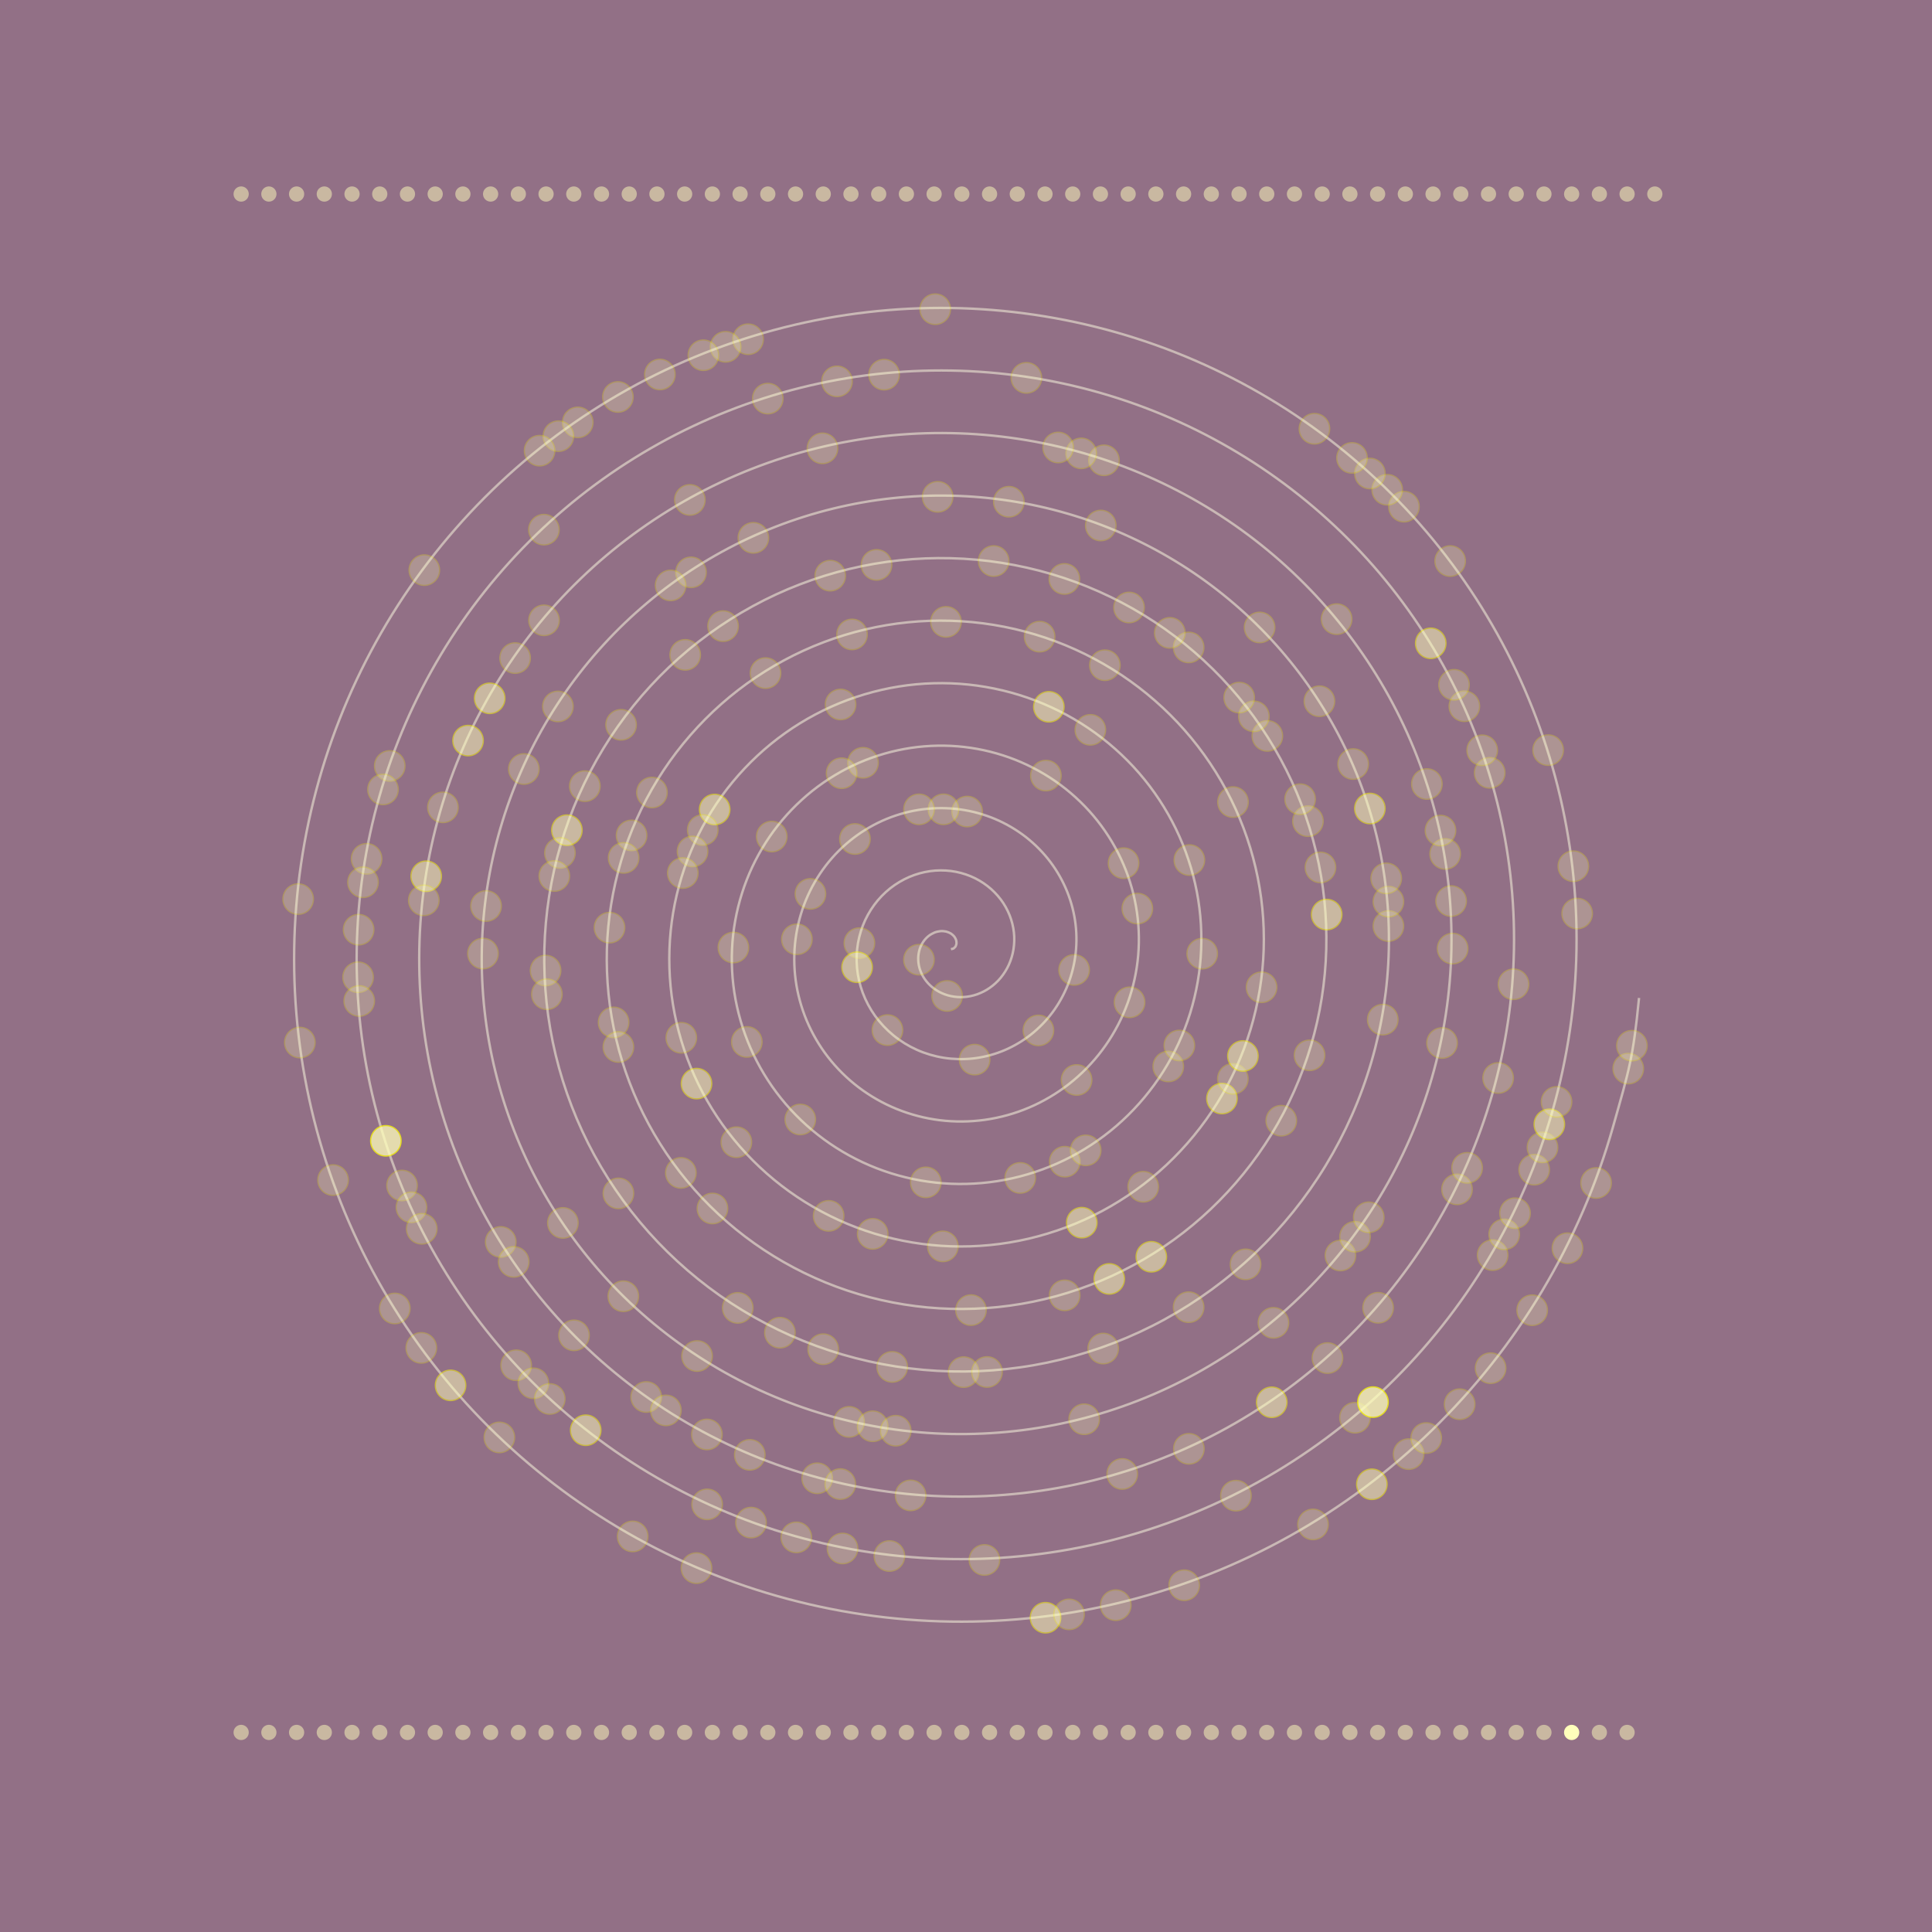
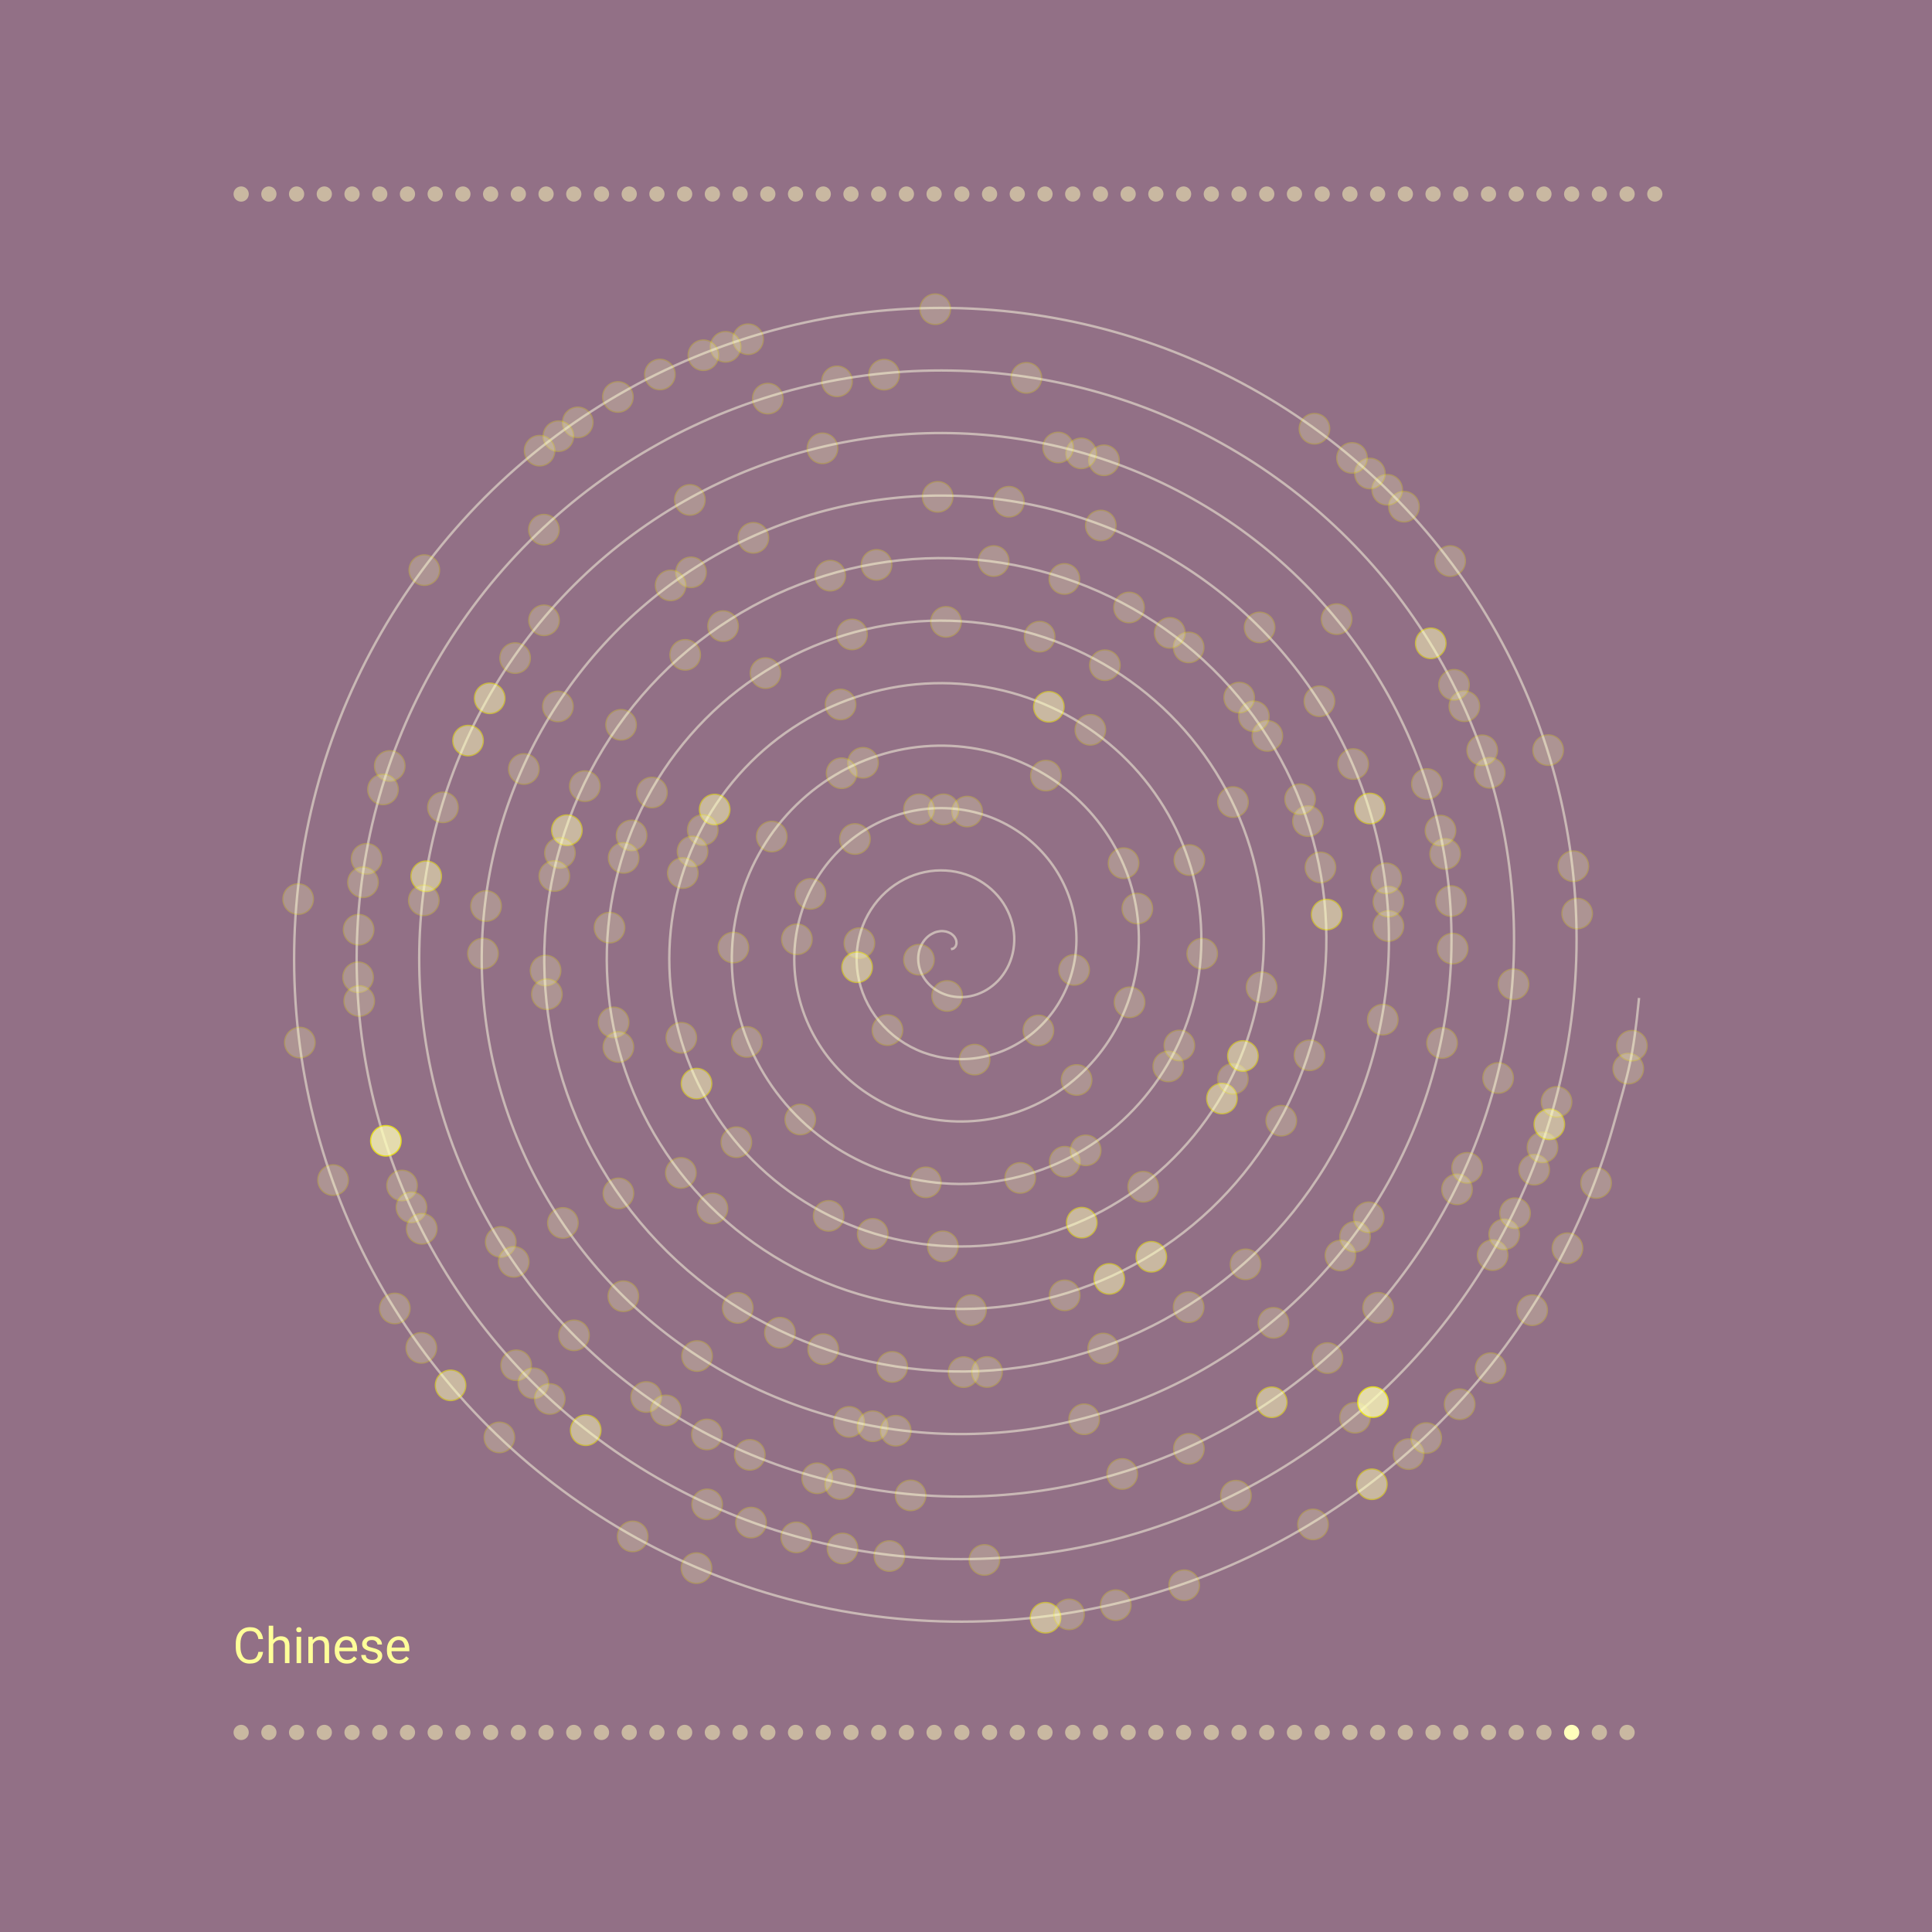
<svg xmlns="http://www.w3.org/2000/svg" version="1.1" id="Layer_1" x="0px" y="0px" width="697px" height="697px" viewBox="0 0 697 697" enable-background="new 0 0 697 697" xml:space="preserve">
  <g id="bg">
    <rect fill="#927086" width="697" height="697" />
  </g>
  <g id="spiral">
    <path d="m343.07 342.44s0.837-0.203 0.908-0.238c0.066-0.044 0.633-0.564 0.722-0.696 0.088-0.141 0.339-0.812 0.365-1.058s-0.02-0.952-0.115-1.261c-0.092-0.317-0.41-0.961-0.666-1.287-0.25-0.326-0.794-0.837-1.216-1.104-0.414-0.256-1.143-0.582-1.701-0.715-0.562-0.132-1.4-0.211-2.06-0.158-0.655 0.063-1.538 0.246-2.223 0.529-0.684 0.291-1.521 0.766-2.158 1.287-0.637 0.52-1.347 1.269-1.849 2.027-0.502 0.748-1.001 1.727-1.295 2.672-0.292 0.941-0.503 2.097-0.521 3.164-0.019 1.066 0.104 2.311 0.403 3.422 0.303 1.106 0.795 2.334 1.431 3.393 0.635 1.049 1.487 2.15 2.45 3.051 0.962 0.898 2.145 1.771 3.386 2.415 1.244 0.646 2.688 1.183 4.137 1.479 1.448 0.303 3.066 0.439 4.628 0.338 1.556-0.105 3.227-0.424 4.777-0.971 1.553-0.549 3.147-1.343 4.559-2.328 1.418-0.986 2.801-2.224 3.953-3.613 1.146-1.395 2.197-3.023 2.975-4.752 0.775-1.719 1.375-3.649 1.675-5.598 0.311-1.948 0.375-4.037 0.143-6.082-0.229-2.037-0.74-4.152-1.533-6.136-0.795-1.982-1.877-3.967-3.217-5.729-1.344-1.771-2.969-3.446-4.793-4.85-1.82-1.408-3.9-2.635-6.105-3.543-2.202-0.898-4.607-1.561-7.06-1.867-2.441-0.303-5.021-0.31-7.541 0.052-2.526 0.36-5.085 1.058-7.501 2.099-2.411 1.04-4.773 2.435-6.898 4.116-2.114 1.692-4.09 3.702-5.741 5.96-1.65 2.248-3.066 4.787-4.104 7.467-1.03 2.678-1.755 5.57-2.063 8.517-0.302 2.943-0.236 6.003 0.247 9.008 0.488 2.998 1.375 6.013 2.661 8.859 1.286 2.848 2.971 5.59 5.018 8.064 2.034 2.469 4.441 4.74 7.123 6.636 2.68 1.905 5.668 3.511 8.821 4.675 3.165 1.161 6.541 1.945 9.979 2.245 3.438 0.312 6.99 0.188 10.463-0.431 3.48-0.616 6.955-1.692 10.228-3.229 3.271-1.541 6.407-3.524 9.229-5.914 2.824-2.391 5.396-5.186 7.541-8.285 2.146-3.112 3.936-6.551 5.229-10.189 1.286-3.643 2.141-7.513 2.44-11.441 0.31-3.933 0.115-7.968-0.625-11.928-0.744-3.95-2.006-7.881-3.791-11.572-1.779-3.703-4.063-7.238-6.805-10.402-2.742-3.174-5.926-6.047-9.465-8.438-3.538-2.398-7.433-4.372-11.547-5.791-4.116-1.43-8.472-2.337-12.899-2.644-4.428-0.303-8.947-0.046-13.381 0.818-4.437 0.872-8.814 2.328-12.945 4.354-4.13 2.037-8.047 4.619-11.568 7.705s-6.69 6.664-9.331 10.632c-2.646 3.967-4.81 8.313-6.361 12.905-1.542 4.602-2.521 9.44-2.829 14.359-0.304 4.92 0.018 9.934 1.014 14.843 1.005 4.92 2.641 9.748 4.919 14.308 2.274 4.56 5.161 8.868 8.601 12.737 3.438 3.869 7.403 7.335 11.8 10.226 4.39 2.895 9.198 5.246 14.271 6.92 5.068 1.676 10.401 2.727 15.815 3.023 5.416 0.309 10.917-0.08 16.308-1.207 5.39-1.121 10.683-2.953 15.664-5.477 4.984-2.53 9.688-5.712 13.906-9.495 4.219-3.787 7.99-8.146 11.125-12.967 3.137-4.82 5.682-10.084 7.484-15.639 1.801-5.543 2.906-11.362 3.213-17.276 0.307-5.906-0.144-11.9-1.396-17.764-1.258-5.87-3.271-11.607-6.043-17.021-2.768-5.412-6.258-10.506-10.395-15.083-4.135-4.565-8.887-8.63-14.137-12.016-5.247-3.387-10.966-6.116-16.988-8.049-6.025-1.93-12.336-3.103-18.741-3.41-6.399-0.301-12.879 0.212-19.226 1.597-6.342 1.385-12.547 3.587-18.387 6.602-5.84 3.023-11.323 6.805-16.24 11.293-4.921 4.485-9.291 9.625-12.92 15.303-3.631 5.677-6.554 11.848-8.611 18.354-2.059 6.497-3.292 13.301-3.602 20.195-0.304 6.901 0.273 13.864 1.785 20.688 1.512 6.815 3.904 13.479 7.171 19.745 3.261 6.269 7.352 12.147 12.184 17.41 4.84 5.271 10.37 9.935 16.475 13.813 6.102 3.88 12.732 6.989 19.71 9.178 6.982 2.188 14.271 3.48 21.659 3.79 7.391 0.311 14.852-0.338 22.146-1.976 7.3-1.641 14.412-4.225 21.109-7.73 6.693-3.51 12.967-7.896 18.582-13.08 5.615-5.185 10.586-11.115 14.707-17.642 4.125-6.53 7.426-13.619 9.736-21.073 2.315-7.457 3.682-15.242 3.983-23.122 0.31-7.883-0.396-15.832-2.168-23.607-1.764-7.768-4.537-15.338-8.297-22.462-3.754-7.122-8.443-13.786-13.979-19.755-5.527-5.959-11.851-11.23-18.812-15.604-6.959-4.372-14.5-7.86-22.434-10.305-7.933-2.441-16.201-3.87-24.58-4.179-8.374-0.31-16.814 0.468-25.063 2.362-8.251 1.896-16.28 4.857-23.831 8.859-7.55 4.002-14.604 9.001-20.911 14.88-6.316 5.88-11.895 12.587-16.509 19.977-4.619 7.387-8.295 15.382-10.864 23.792-2.574 8.408-4.063 17.171-4.371 26.04-0.305 8.866 0.533 17.808 2.557 26.523 2.019 8.728 5.17 17.216 9.422 25.192 4.25 7.978 9.543 15.427 15.771 22.081 6.232 6.663 13.338 12.545 21.146 17.399 7.812 4.866 16.273 8.736 25.154 11.434 8.885 2.697 18.136 4.249 27.499 4.56 9.359 0.311 18.785-0.591 27.988-2.741 9.201-2.15 18.146-5.49 26.551-9.986 8.4-4.497 16.242-10.094 23.254-16.67 7.008-6.576 13.188-14.078 18.297-22.313 5.113-8.241 9.168-17.162 11.992-26.516 2.824-9.361 4.446-19.109 4.752-28.967 0.309-9.855-0.662-19.765-2.938-29.442-2.272-9.678-5.81-19.085-10.552-27.909-4.744-8.832-10.641-17.064-17.563-24.426-6.926-7.359-14.814-13.839-23.484-19.19-8.664-5.357-18.041-9.607-27.879-12.562-9.836-2.953-20.07-4.638-30.42-4.945-10.351-0.309-20.75 0.723-30.904 3.13-10.156 2.406-20.01 6.126-29.271 11.115-9.263 4.99-17.881 11.187-25.591 18.459-7.708 7.282-14.485 15.56-20.094 24.655-5.602 9.098-10.036 18.927-13.117 29.239-3.079 10.313-4.829 21.033-5.139 31.875-0.303 10.843 0.794 21.738 3.324 32.369 2.529 10.633 6.443 20.944 11.679 30.632s11.732 18.698 19.358 26.766c7.625 8.058 16.299 15.137 25.82 20.979 9.52 5.854 19.807 10.481 30.598 13.689 10.789 3.209 22.003 5.016 33.338 5.321 11.336 0.311 22.721-0.854 33.834-3.509 11.104-2.661 21.877-6.762 31.988-12.242 10.108-5.482 19.521-12.276 27.926-20.258 8.41-7.969 15.789-17.041 21.889-26.98 6.098-9.953 10.904-20.696 14.246-31.963 3.33-11.27 5.213-22.976 5.521-34.806 0.309-11.829-0.916-23.702-3.703-35.286-2.783-11.582-7.076-22.813-12.81-33.347-5.729-10.543-12.821-20.346-21.146-29.1-8.32-8.753-17.783-16.439-28.158-22.777-10.377-6.346-21.574-11.354-33.316-14.817-11.745-3.456-23.938-5.402-36.265-5.711-12.319-0.31-24.682 0.985-36.745 3.896-12.063 2.917-23.742 7.396-34.713 13.373-10.965 5.977-21.161 13.381-30.268 22.046-9.101 8.674-17.083 18.521-23.677 29.327-6.585 10.797-11.776 22.461-15.374 34.678-3.588 12.219-5.598 24.902-5.905 37.721-0.304 12.816 1.05 25.67 4.092 38.213 3.039 12.535 7.712 24.674 13.937 36.069 6.224 11.392 13.922 21.979 22.945 31.437 9.018 9.448 19.261 17.735 30.49 24.565 11.23 6.841 23.344 12.22 36.043 15.938 12.694 3.721 25.872 5.791 39.178 6.101 13.313 0.312 26.657-1.107 39.668-4.283 13.016-3.164 25.615-8.021 37.438-14.49 11.82-6.473 22.802-14.477 32.601-23.846 9.801-9.36 18.389-20.001 25.475-31.654 7.078-11.661 12.648-24.232 16.496-37.4 3.85-13.181 5.986-26.845 6.289-40.646 0.311-13.796-1.172-27.638-4.469-41.123-3.297-13.496-8.349-26.552-15.066-38.795-6.717-12.252-15.02-23.624-24.731-33.771-9.721-10.155-20.746-19.041-32.83-26.367-12.082-7.334-25.109-13.09-38.766-17.065-13.646-3.977-27.804-6.179-42.103-6.487-14.288-0.31-28.621 1.242-42.584 4.672-13.969 3.421-27.482 8.656-40.157 15.62-12.671 6.965-24.439 15.566-34.938 25.634-10.499 10.067-19.685 21.493-27.265 33.999-7.571 12.511-13.521 25.996-17.625 40.127-4.104 14.121-6.369 28.772-6.678 43.556-0.304 14.791 1.309 29.609 4.861 44.049 3.553 14.446 8.979 28.42 16.188 41.521 7.212 13.1 16.114 25.255 26.53 36.104 10.414 10.853 22.226 20.337 35.166 28.155 12.941 7.827 26.881 13.964 41.484 18.192 14.597 4.23 29.741 6.56 45.018 6.867 15.286 0.309 30.592-1.365 45.512-5.052 14.916-3.678 29.349-9.29 42.877-16.748 13.531-7.457 26.078-16.67 37.273-27.425 11.201-10.764 20.984-22.973 29.06-36.336 8.065-13.372 14.396-27.769 18.756-42.852 4.356-15.072 6.754-30.702 7.059-46.48 0.307-15.771-1.434-31.576-5.242-46.967-3.807-15.392-9.611-30.279-17.313-44.234-7.705-13.962-17.214-26.903-28.322-38.451-11.111-11.54-23.713-21.632-37.504-29.945-13.791-8.321-28.65-14.836-44.203-19.322-15.555-4.486-31.674-6.945-47.946-7.255-16.264-0.309-32.554 1.498-48.425 5.438-15.872 3.932-31.218 9.927-45.601 17.877-14.382 7.951-27.72 17.763-39.609 29.222-11.893 11.46-22.285 24.453-30.854 38.673-8.56 14.22-15.269 29.529-19.879 45.565-4.613 16.025-7.14 32.642-7.447 49.399-0.306 16.768 1.568 33.542 5.633 49.895 4.059 16.343 10.242 32.146 18.44 46.957 8.197 14.811 18.309 28.534 30.11 40.777 11.813 12.244 25.198 22.938 39.845 31.743 14.646 8.813 30.421 15.707 46.923 20.45 16.512 4.742 33.612 7.326 50.862 7.634 17.256 0.312 34.53-1.632 51.354-5.815 16.821-4.188 33.077-10.562 48.317-19.006 15.236-8.442 29.354-18.854 41.951-31.013 12.588-12.153 23.58-25.933 32.646-41.009 9.053-15.072 16.141-31.312 21.006-48.288 4.869-16.985 7.521-34.582 7.828-52.326 0.307-17.745-1.693-35.508-6.017-52.813-4.315-17.295-10.877-34.008-19.565-49.672-8.688-15.665-19.402-30.185-31.91-43.124-12.506-12.94-26.677-24.233-42.179-33.532-15.5-9.31-32.188-16.582-49.646-21.58-17.459-4.998-35.543-7.713-53.787-8.021-18.236-0.31-36.489 1.763-54.265 6.206-17.779 4.441-34.951 11.194-51.045 20.134-16.092 8.938-30.997 19.947-44.281 32.809-13.293 12.854-24.891 27.415-34.439 43.345-9.548 15.929-17.014 33.074-22.135 51.005-5.121 17.938-7.906 36.512-8.215 55.243-0.305 18.731 1.824 37.481 6.397 55.729 4.574 18.255 11.514 35.887 20.698 52.403 9.182 16.521 20.495 31.813 33.699 45.449 13.206 13.638 28.164 25.537 44.517 35.33 16.352 9.806 33.955 17.454 52.369 22.709 18.41 5.245 37.474 8.095 56.698 8.399 19.228 0.31 38.46-1.887 57.193-6.583 18.729-4.708 36.813-11.83 53.762-21.263 16.943-9.435 32.635-21.053 46.623-34.602 13.986-13.55 26.186-28.905 36.229-45.681 10.041-16.784 17.887-34.847 23.264-53.736 5.377-18.882 8.291-38.44 8.596-58.161 0.311-19.72-1.949-39.438-6.779-58.646-4.828-19.209-12.146-37.756-21.824-55.121-9.676-17.373-21.594-33.461-35.493-47.795-13.9-14.333-29.642-26.832-46.854-37.129-17.207-10.287-35.723-18.317-55.09-23.826-19.367-5.501-39.412-8.479-59.625-8.789-20.213-0.309-40.425 2.02-60.11 6.973-19.679 4.964-38.68 12.466-56.479 22.392-17.803 9.926-34.278 22.143-48.96 36.388-14.683 14.254-27.484 30.386-38.023 48.024-10.534 17.639-18.759 36.608-24.392 56.452-5.633 19.842-8.674 40.372-8.982 61.078-0.304 20.708 2.084 41.413 7.166 61.573 5.087 20.16 12.782 39.615 22.955 57.845 10.164 18.229 22.691 35.095 37.287 50.133 14.599 15.028 31.127 28.128 49.188 38.918 18.062 10.779 37.488 19.189 57.808 24.944 20.32 5.767 41.348 8.868 62.543 9.178 21.202 0.309 42.401-2.145 63.034-7.354 20.635-5.22 40.553-13.1 59.205-23.521 18.653-10.419 35.914-23.233 51.295-38.188 15.381-14.94 28.791-31.866 39.817-50.353 11.025-18.494 19.634-38.381 25.521-59.178 5.887-20.794 7.209-24.704 9.358-46.396" fill="none" opacity=".5" stroke="#FFFFE3" stroke-miterlimit="10" stroke-width=".876" />
  </g>
  <g fill="#ffb" stroke="#ff0" stroke-width=".44">
    <circle id="l4" opacity="0.25" cx="331.53" cy="346.23" r="5.5" />
    <circle id="l6" opacity="0.25" cx="341.69" cy="359.3" r="5.5" />
    <circle id="l20" opacity="0.25" cx="310.04" cy="340.25" r="5.5" />
    <circle id="l21" opacity="0.5" cx="309.22" cy="348.95" r="5.5" />
    <circle id="l24" opacity="0.25" cx="320.16" cy="371.62" r="5.5" />
    <circle id="l28" opacity="0.25" cx="351.61" cy="382.28" r="5.5" />
    <circle id="l31" opacity="0.25" cx="374.63" cy="371.74" r="5.5" />
    <circle id="l34" opacity="0.25" cx="387.51" cy="349.91" r="5.5" />
    <circle id="l43" opacity="0.25" cx="348.92" cy="292.78" r="5.5" />
    <circle id="l44" opacity="0.25" cx="340.38" cy="291.98" r="5.5" />
    <circle id="l45" opacity="0.25" cx="331.55" cy="291.98" r="5.5" />
    <circle id="l48" opacity="0.25" cx="308.43" cy="302.68" r="5.5" />
    <circle id="l51" opacity="0.25" cx="292.38" cy="322.48" r="5.5" />
    <circle id="l53" opacity="0.25" cx="287.49" cy="338.86" r="5.5" />
    <circle id="l70" opacity="0.25" cx="388.4" cy="389.62" r="5.5" />
    <circle id="l74" opacity="0.25" cx="407.51" cy="361.6" r="5.5" />
    <circle id="l78" opacity="0.25" cx="410.32" cy="327.77" r="5.5" />
    <circle id="l80" opacity="0.25" cx="405.35" cy="311.4" r="5.5" />
    <circle id="l85" opacity="0.25" cx="377.32" cy="279.8" r="5.5" />
    <circle id="l93" opacity="0.25" cx="311.35" cy="275.19" r="5.5" />
    <circle id="l94" opacity="0.25" cx="303.63" cy="278.95" r="5.5" />
    <circle id="l98" opacity="0.25" cx="278.42" cy="301.8" r="5.5" />
    <circle id="l103" opacity="0.25" cx="264.58" cy="341.84" r="5.5" />
    <circle id="l107" opacity="0.25" cx="269.43" cy="375.89" r="5.5" />
    <circle id="l111" opacity="0.25" cx="288.72" cy="403.87" r="5.5" />
    <circle id="l117" opacity="0.25" cx="334" cy="426.55" r="5.5" />
    <circle id="l121" opacity="0.25" cx="368.06" cy="424.95" r="5.5" />
    <circle id="l123" opacity="0.25" cx="384.15" cy="419.1" r="5.5" />
    <circle id="l124" opacity="0.25" cx="391.68" cy="415.01" r="5.5" />
    <circle id="l129" opacity="0.25" cx="421.48" cy="384.74" r="5.5" />
    <circle id="l130" opacity="0.25" cx="425.47" cy="377.17" r="5.5" />
    <circle id="l134" opacity="0.25" cx="433.72" cy="344.05" r="5.5" />
    <circle id="l138" opacity="0.25" cx="429.08" cy="310.28" r="5.5" />
    <circle id="l145" opacity="0.25" cx="393.36" cy="263.3" r="5.5" />
    <circle id="l147" opacity="0.5" cx="378.39" cy="254.99" r="5.5" />
    <circle id="l156" opacity="0.25" cx="303.25" cy="254.15" r="5.5" />
    <circle id="l163" opacity="0.5" cx="257.83" cy="292.04" r="5.5" />
    <circle id="l164" opacity="0.25" cx="253.52" cy="299.43" r="5.5" />
    <circle id="l165" opacity="0.25" cx="249.84" cy="307.18" r="5.5" />
    <circle id="l166" opacity="0.25" cx="246.33" cy="314.97" r="5.5" />
    <circle id="l173" opacity="0.25" cx="245.8" cy="374.4" r="5.5" />
    <circle id="l175" opacity="0.5" cx="251.28" cy="390.93" r="5.5" />
    <circle id="l178" opacity="0.25" cx="265.66" cy="412.07" r="5.5" />
    <circle id="l183" opacity="0.25" cx="298.95" cy="438.64" r="5.5" />
    <circle id="l185" opacity="0.25" cx="314.83" cy="445.14" r="5.5" />
    <circle id="l188" opacity="0.25" cx="340.14" cy="449.65" r="5.5" />
    <circle id="l194" opacity="0.5" cx="390.27" cy="441.1" r="5.5" />
    <circle id="l197" opacity="0.25" cx="412.43" cy="428.14" r="5.5" />
    <circle id="l202" opacity="0.5" cx="440.83" cy="396.32" r="5.5" />
    <circle id="l203" opacity="0.25" cx="444.77" cy="389.2" r="5.5" />
    <circle id="l204" opacity="0.5" cx="448.4" cy="380.96" r="5.5" />
    <circle id="l207" opacity="0.25" cx="455.13" cy="356.18" r="5.5" />
    <circle id="l215" opacity="0.25" cx="444.82" cy="289.36" r="5.5" />
    <circle id="l223" opacity="0.25" cx="398.6" cy="239.99" r="5.5" />
    <circle id="l226" opacity="0.25" cx="375.06" cy="229.69" r="5.5" />
    <circle id="l229" opacity="0.25" cx="341.28" cy="224.35" r="5.5" />
    <circle id="l234" opacity="0.25" cx="307.39" cy="228.88" r="5.5" />
    <circle id="l238" opacity="0.25" cx="276.17" cy="242.83" r="5.5" />
    <circle id="l245" opacity="0.25" cx="235.2" cy="285.91" r="5.5" />
    <circle id="l247" opacity="0.25" cx="227.85" cy="301.38" r="5.5" />
    <circle id="l248" opacity="0.25" cx="224.99" cy="309.49" r="5.5" />
    <circle id="l251" opacity="0.25" cx="219.9" cy="334.66" r="5.5" />
    <circle id="l255" opacity="0.25" cx="221.37" cy="368.84" r="5.5" />
    <circle id="l256" opacity="0.25" cx="223.1" cy="377.72" r="5.5" />
    <circle id="l262" opacity="0.25" cx="245.63" cy="423.14" r="5.5" />
    <circle id="l264" opacity="0.25" cx="257.03" cy="435.98" r="5.5" />
    <circle id="l276" opacity="0.25" cx="350.3" cy="472.64" r="5.5" />
    <circle id="l280" opacity="0.25" cx="384.1" cy="467.31" r="5.5" />
    <circle id="l282" opacity="0.5" cx="400.18" cy="461.38" r="5.5" />
    <circle id="l284" opacity="0.5" cx="415.36" cy="453.4" r="5.5" />
    <circle id="l292" opacity="0.25" cx="462.24" cy="404.31" r="5.5" />
    <circle id="l295" opacity="0.25" cx="472.45" cy="380.72" r="5.5" />
    <circle id="l301" opacity="0.5" cx="478.63" cy="329.94" r="5.5" />
    <circle id="l303" opacity="0.25" cx="476.38" cy="312.94" r="5.5" />
    <circle id="l305" opacity="0.25" cx="471.86" cy="296.25" r="5.5" />
    <circle id="l306" opacity="0.25" cx="469.04" cy="288.32" r="5.5" />
    <circle id="l309" opacity="0.25" cx="457.22" cy="265.49" r="5.5" />
    <circle id="l310" opacity="0.25" cx="452.36" cy="258.43" r="5.5" />
    <circle id="l311" opacity="0.25" cx="447.07" cy="251.67" r="5.5" />
    <circle id="l314" opacity="0.25" cx="428.83" cy="233.57" r="5.5" />
    <circle id="l315" opacity="0.25" cx="422.04" cy="228.32" r="5.5" />
    <circle id="l317" opacity="0.25" cx="407.32" cy="219.16" r="5.5" />
    <circle id="l320" opacity="0.25" cx="383.99" cy="208.86" r="5.5" />
    <circle id="l323" opacity="0.25" cx="358.48" cy="202.41" r="5.5" />
    <circle id="l328" opacity="0.25" cx="316.23" cy="203.79" r="5.5" />
    <circle id="l330" opacity="0.25" cx="299.52" cy="207.68" r="5.5" />
    <circle id="l335" opacity="0.25" cx="260.86" cy="225.88" r="5.5" />
    <circle id="l337" opacity="0.25" cx="247.2" cy="236.25" r="5.5" />
    <circle id="l341" opacity="0.25" cx="224.07" cy="261.48" r="5.5" />
    <circle id="l344" opacity="0.25" cx="210.99" cy="283.61" r="5.5" />
    <circle id="l346" opacity="0.5" cx="204.52" cy="299.5" r="5.5" />
    <circle id="l347" opacity="0.25" cx="202.01" cy="307.72" r="5.5" />
    <circle id="l348" opacity="0.25" cx="199.98" cy="316.04" r="5.5" />
    <circle id="l352" opacity="0.25" cx="196.83" cy="350.14" r="5.5" />
    <circle id="l353" opacity="0.25" cx="197.3" cy="358.69" r="5.5" />
    <circle id="l362" opacity="0.25" cx="223.1" cy="430.53" r="5.5" />
    <circle id="l369" opacity="0.25" cx="266.16" cy="471.84" r="5.5" />
    <circle id="l371" opacity="0.25" cx="281.37" cy="480.79" r="5.5" />
    <circle id="l373" opacity="0.25" cx="296.98" cy="486.74" r="5.5" />
    <circle id="l376" opacity="0.25" cx="321.88" cy="493.13" r="5.5" />
    <circle id="l379" opacity="0.25" cx="347.65" cy="495.02" r="5.5" />
    <circle id="l380" opacity="0.25" cx="356.08" cy="494.97" r="5.5" />
    <circle id="l385" opacity="0.25" cx="397.99" cy="486.51" r="5.5" />
    <circle id="l389" opacity="0.25" cx="428.82" cy="471.59" r="5.5" />
    <circle id="l392" opacity="0.25" cx="449.36" cy="456.13" r="5.5" />
    <circle id="l404" opacity="0.25" cx="498.85" cy="367.85" r="5.5" />
    <circle id="l408" opacity="0.25" cx="500.9" cy="334.08" r="5.5" />
    <circle id="l409" opacity="0.25" cx="500.9" cy="325.28" r="5.5" />
    <circle id="l410" opacity="0.25" cx="500.11" cy="316.88" r="5.5" />
    <circle id="l413" opacity="0.5" cx="494.2" cy="291.68" r="5.5" />
    <circle id="l415" opacity="0.25" cx="488.18" cy="275.64" r="5.5" />
    <circle id="l418" opacity="0.25" cx="476" cy="252.98" r="5.5" />
    <circle id="l422" opacity="0.25" cx="454.43" cy="226.36" r="5.5" />
    <circle id="l430" opacity="0.25" cx="397.12" cy="189.58" r="5.5" />
    <circle id="l434" opacity="0.25" cx="363.96" cy="181.01" r="5.5" />
    <circle id="l437" opacity="0.25" cx="338.28" cy="179.24" r="5.5" />
    <circle id="l445" opacity="0.25" cx="271.79" cy="194.03" r="5.5" />
    <circle id="l448" opacity="0.25" cx="249.29" cy="206.48" r="5.5" />
    <circle id="l449" opacity="0.25" cx="241.94" cy="211.19" r="5.5" />
    <circle id="l456" opacity="0.25" cx="201.28" cy="254.86" r="5.5" />
    <circle id="l459" opacity="0.25" cx="188.99" cy="277.43" r="5.5" />
    <circle id="l465" opacity="0.25" cx="175.36" cy="326.86" r="5.5" />
    <circle id="l467" opacity="0.25" cx="174.24" cy="344.01" r="5.5" />
    <circle id="l479" opacity="0.25" cx="203.07" cy="441.19" r="5.5" />
    <circle id="l483" opacity="0.25" cx="224.88" cy="467.64" r="5.5" />
    <circle id="l487" opacity="0.25" cx="251.48" cy="489.21" r="5.5" />
    <circle id="l494" opacity="0.25" cx="306.32" cy="512.97" r="5.5" />
    <circle id="l495" opacity="0.25" cx="314.83" cy="514.55" r="5.5" />
    <circle id="l496" opacity="0.25" cx="323.15" cy="516.15" r="5.5" />
    <circle id="l504" opacity="0.25" cx="391.14" cy="512.02" r="5.5" />
    <circle id="l513" opacity="0.25" cx="459.42" cy="477.24" r="5.5" />
    <circle id="l517" opacity="0.25" cx="483.58" cy="452.94" r="5.5" />
    <circle id="l518" opacity="0.25" cx="488.85" cy="446.18" r="5.5" />
    <circle id="l519" opacity="0.25" cx="493.8" cy="439.16" r="5.5" />
    <circle id="l527" opacity="0.25" cx="520.24" cy="376.28" r="5.5" />
    <circle id="l531" opacity="0.25" cx="524.06" cy="342.21" r="5.5" />
    <circle id="l533" opacity="0.25" cx="523.52" cy="325.08" r="5.5" />
    <circle id="l535" opacity="0.25" cx="521.37" cy="308.07" r="5.5" />
    <circle id="l536" opacity="0.25" cx="519.68" cy="299.64" r="5.5" />
    <circle id="l538" opacity="0.25" cx="514.77" cy="282.84" r="5.5" />
    <circle id="l546" opacity="0.25" cx="482.21" cy="223.36" r="5.5" />
    <circle id="l558" opacity="0.25" cx="398.28" cy="166.06" r="5.5" />
    <circle id="l559" opacity="0.25" cx="390.06" cy="163.56" r="5.5" />
    <circle id="l560" opacity="0.25" cx="381.75" cy="161.44" r="5.5" />
    <circle id="l570" opacity="0.25" cx="296.71" cy="161.74" r="5.5" />
    <circle id="l576" opacity="0.25" cx="248.88" cy="180.35" r="5.5" />
    <circle id="l584" opacity="0.25" cx="196.27" cy="223.79" r="5.5" />
    <circle id="l586" opacity="0.25" cx="185.84" cy="237.41" r="5.5" />
    <circle id="l588" opacity="0.5" cx="176.67" cy="251.93" r="5.5" />
    <circle id="l590" opacity="0.5" cx="168.86" cy="267.18" r="5.5" />
    <circle id="l593" opacity="0.25" cx="159.79" cy="291.27" r="5.5" />
    <circle id="l596" opacity="0.5" cx="153.77" cy="316.12" r="5.5" />
    <circle id="l597" opacity="0.25" cx="152.89" cy="324.81" r="5.5" />
    <circle id="l612" opacity="0.25" cx="180.65" cy="448.05" r="5.5" />
    <circle id="l613" opacity="0.25" cx="185.33" cy="455.24" r="5.5" />
    <circle id="l617" opacity="0.25" cx="207.09" cy="481.74" r="5.5" />
    <circle id="l621" opacity="0.25" cx="233.13" cy="503.99" r="5.5" />
    <circle id="l622" opacity="0.25" cx="240.23" cy="508.82" r="5.5" />
    <circle id="l624" opacity="0.25" cx="255.03" cy="517.5" r="5.5" />
    <circle id="l626" opacity="0.25" cx="270.5" cy="524.86" r="5.5" />
    <circle id="l629" opacity="0.25" cx="294.82" cy="533.31" r="5.5" />
    <circle id="l630" opacity="0.25" cx="303.14" cy="535.4" r="5.5" />
    <circle id="l633" opacity="0.25" cx="328.51" cy="539.49" r="5.5" />
    <circle id="l642" opacity="0.25" cx="404.86" cy="531.75" r="5.5" />
    <circle id="l645" opacity="0.25" cx="428.91" cy="522.68" r="5.5" />
    <circle id="l649" opacity="0.5" cx="458.8" cy="505.89" r="5.5" />
    <circle id="l652" opacity="0.25" cx="478.91" cy="489.94" r="5.5" />
    <circle id="l655" opacity="0.25" cx="497.18" cy="471.8" r="5.5" />
    <circle id="l661" opacity="0.25" cx="525.65" cy="429.08" r="5.5" />
    <circle id="l662" opacity="0.25" cx="529.29" cy="421.32" r="5.5" />
    <circle id="l666" opacity="0.25" cx="540.48" cy="388.9" r="5.5" />
    <circle id="l670" opacity="0.25" cx="546.03" cy="355.09" r="5.5" />
    <circle id="l679" opacity="0.25" cx="537.44" cy="278.81" r="5.5" />
    <circle id="l680" opacity="0.25" cx="534.73" cy="270.68" r="5.5" />
    <circle id="l682" opacity="0.25" cx="528.29" cy="254.79" r="5.5" />
    <circle id="l683" opacity="0.25" cx="524.56" cy="247.05" r="5.5" />
    <circle id="l685" opacity="0.5" cx="516.16" cy="232.08" r="5.5" />
    <circle id="l706" opacity="0.25" cx="370.29" cy="136.32" r="5.5" />
    <circle id="l712" opacity="0.25" cx="318.95" cy="135.16" r="5.5" />
    <circle id="l714" opacity="0.25" cx="301.97" cy="137.58" r="5.5" />
    <circle id="l717" opacity="0.25" cx="276.99" cy="143.8" r="5.5" />
    <circle id="l728" opacity="0.25" cx="196.23" cy="191.08" r="5.5" />
    <circle id="l740" opacity="0.25" cx="140.61" cy="276.32" r="5.5" />
    <circle id="l741" opacity="0.25" cx="138.17" cy="284.81" r="5.5" />
    <circle id="l744" opacity="0.25" cx="132.26" cy="309.83" r="5.5" />
    <circle id="l745" opacity="0.25" cx="130.96" cy="318.3" r="5.5" />
    <circle id="l747" opacity="0.25" cx="129.38" cy="335.4" r="5.5" />
    <circle id="l749" opacity="0.25" cx="129.19" cy="352.56" r="5.5" />
    <circle id="l750" opacity="0.25" cx="129.6" cy="361.12" r="5.5" />
    <circle id="l756" opacity="0.75" cx="139.21" cy="411.57" r="5.5" />
    <circle id="l758" opacity="0.25" cx="145.04" cy="427.69" r="5.5" />
    <circle id="l759" opacity="0.25" cx="148.44" cy="435.56" r="5.5" />
    <circle id="l760" opacity="0.25" cx="152.15" cy="443.31" r="5.5" />
    <circle id="l767" opacity="0.25" cx="186.22" cy="492.54" r="5.5" />
    <circle id="l768" opacity="0.25" cx="192.42" cy="499.04" r="5.5" />
    <circle id="l769" opacity="0.25" cx="198.34" cy="504.69" r="5.5" />
    <circle id="l771" opacity="0.5" cx="211.31" cy="515.98" r="5.5" />
    <circle id="l777" opacity="0.25" cx="255.11" cy="542.72" r="5.5" />
    <circle id="l779" opacity="0.25" cx="270.95" cy="549.3" r="5.5" />
    <circle id="l781" opacity="0.25" cx="287.29" cy="554.63" r="5.5" />
    <circle id="l783" opacity="0.25" cx="303.95" cy="558.64" r="5.5" />
    <circle id="l785" opacity="0.25" cx="320.87" cy="561.36" r="5.5" />
    <circle id="l789" opacity="0.25" cx="355.15" cy="562.78" r="5.5" />
    <circle id="l800" opacity="0.25" cx="445.88" cy="539.58" r="5.5" />
    <circle id="l806" opacity="0.25" cx="488.84" cy="511.46" r="5.5" />
    <circle id="l807" opacity="0.75" cx="495.33" cy="505.83" r="5.5" />
    <circle id="l815" opacity="0.25" cx="538.49" cy="452.79" r="5.5" />
    <circle id="l816" opacity="0.25" cx="542.67" cy="445.31" r="5.5" />
    <circle id="l817" opacity="0.25" cx="546.57" cy="437.68" r="5.5" />
    <circle id="l819" opacity="0.25" cx="553.48" cy="421.98" r="5.5" />
    <circle id="l820" opacity="0.25" cx="556.48" cy="413.94" r="5.5" />
    <circle id="l821" opacity="0.5" cx="558.95" cy="405.61" r="5.5" />
    <circle id="l822" opacity="0.25" cx="561.55" cy="397.53" r="5.5" />
    <circle id="l830" opacity="0.25" cx="568.99" cy="329.58" r="5.5" />
    <circle id="l832" opacity="0.25" cx="567.61" cy="312.5" r="5.5" />
    <circle id="l837" opacity="0.25" cx="558.52" cy="270.62" r="5.5" />
    <circle id="l846" opacity="0.25" cx="523.17" cy="202.41" r="5.5" />
    <circle id="l849" opacity="0.25" cx="506.5" cy="182.79" r="5.5" />
    <circle id="l850" opacity="0.25" cx="500.46" cy="176.69" r="5.5" />
    <circle id="l851" opacity="0.25" cx="494.22" cy="170.83" r="5.5" />
    <circle id="l852" opacity="0.25" cx="487.76" cy="165.2" r="5.5" />
    <circle id="l854" opacity="0.25" cx="474.21" cy="154.68" r="5.5" />
    <circle id="l871" opacity="0.25" cx="337.4" cy="111.55" r="5.5" />
    <circle id="l879" opacity="0.25" cx="269.89" cy="122.38" r="5.5" />
    <circle id="l880" opacity="0.25" cx="261.77" cy="125.12" r="5.5" />
    <circle id="l881" opacity="0.25" cx="253.75" cy="128.15" r="5.5" />
    <circle id="l883" opacity="0.25" cx="238.07" cy="135.1" r="5.5" />
    <circle id="l885" opacity="0.25" cx="222.92" cy="143.21" r="5.5" />
    <circle id="l887" opacity="0.25" cx="208.44" cy="152.38" r="5.5" />
    <circle id="l888" opacity="0.25" cx="201.46" cy="157.36" r="5.5" />
    <circle id="l889" opacity="0.25" cx="194.67" cy="162.59" r="5.5" />
    <circle id="l896" opacity="0.25" cx="153.08" cy="205.68" r="5.5" />
    <circle id="l911" opacity="0.25" cx="107.57" cy="324.36" r="5.5" />
    <circle id="l917" opacity="0.25" cx="108.18" cy="376.12" r="5.5" />
    <circle id="l923" opacity="0.25" cx="120.16" cy="425.73" r="5.5" />
    <circle id="l929" opacity="0.25" cx="142.43" cy="472.05" r="5.5" />
    <circle id="l931" opacity="0.25" cx="151.99" cy="486.27" r="5.5" />
    <circle id="l933" opacity="0.5" cx="162.55" cy="499.78" r="5.5" />
    <circle id="l936" opacity="0.25" cx="180.16" cy="518.57" r="5.5" />
    <circle id="l943" opacity="0.25" cx="228.25" cy="554.29" r="5.5" />
    <circle id="l946" opacity="0.25" cx="251.27" cy="565.72" r="5.5" />
    <circle id="l961" opacity="0.5" cx="377.19" cy="583.62" r="5.5" />
    <circle id="l962" opacity="0.25" cx="385.68" cy="582.41" r="5.5" />
    <circle id="l964" opacity="0.25" cx="402.53" cy="579.09" r="5.5" />
    <circle id="l967" opacity="0.25" cx="427.22" cy="571.9" r="5.5" />
    <circle id="l973" opacity="0.25" cx="473.69" cy="549.96" r="5.5" />
    <circle id="l976" opacity="0.5" cx="494.92" cy="535.47" r="5.5" />
    <circle id="l978" opacity="0.25" cx="508.19" cy="524.59" r="5.5" />
    <circle id="l979" opacity="0.25" cx="514.54" cy="518.8" r="5.5" />
    <circle id="l981" opacity="0.25" cx="526.6" cy="506.59" r="5.5" />
    <circle id="l983" opacity="0.25" cx="537.76" cy="493.59" r="5.5" />
    <circle id="l986" opacity="0.25" cx="552.76" cy="472.68" r="5.5" />
    <circle id="l989" opacity="0.25" cx="565.49" cy="450.32" r="5.5" />
    <circle id="l992" opacity="0.25" cx="575.82" cy="426.77" r="5.5" />
    <circle id="l997" opacity="0.25" cx="587.42" cy="385.52" r="5.5" />
    <circle id="l998" opacity="0.25" cx="588.74" cy="377.25" r="5.5" />
  </g>
+   <text x="84" y="600" fill="#FFFF99" font-family="'Roboto'" font-size="18" stroke="none" stroke-miterlimit="10" id="language">Chinese</text>
  <g fill="#ffb" stroke="#ffb" stroke-miterlimit="10" stroke-width=".5">
    <circle id="nav1" opacity="0.5" cx="87" cy="70" r="2.5" />
    <circle id="nav2" opacity="0.5" cx="97" cy="70" r="2.5" />
    <circle id="nav3" opacity="0.5" cx="107" cy="70" r="2.5" />
    <circle id="nav4" opacity="0.5" cx="117" cy="70" r="2.5" />
    <circle id="nav5" opacity="0.5" cx="127" cy="70" r="2.5" />
    <circle id="nav6" opacity="0.5" cx="137" cy="70" r="2.5" />
    <circle id="nav7" opacity="0.5" cx="147" cy="70" r="2.5" />
    <circle id="nav8" opacity="0.5" cx="157" cy="70" r="2.5" />
    <circle id="nav9" opacity="0.5" cx="167" cy="70" r="2.5" />
    <circle id="nav10" opacity="0.5" cx="177" cy="70" r="2.5" />
    <circle id="nav11" opacity="0.5" cx="187" cy="70" r="2.5" />
    <circle id="nav12" opacity="0.5" cx="197" cy="70" r="2.5" />
    <circle id="nav13" opacity="0.5" cx="207" cy="70" r="2.5" />
    <circle id="nav14" opacity="0.5" cx="217" cy="70" r="2.5" />
    <circle id="nav15" opacity="0.5" cx="227" cy="70" r="2.5" />
    <circle id="nav16" opacity="0.5" cx="237" cy="70" r="2.5" />
    <circle id="nav17" opacity="0.5" cx="247" cy="70" r="2.5" />
    <circle id="nav18" opacity="0.5" cx="257" cy="70" r="2.5" />
    <circle id="nav19" opacity="0.5" cx="267" cy="70" r="2.5" />
    <circle id="nav20" opacity="0.5" cx="277" cy="70" r="2.5" />
    <circle id="nav21" opacity="0.5" cx="287" cy="70" r="2.5" />
    <circle id="nav22" opacity="0.5" cx="297" cy="70" r="2.5" />
    <circle id="nav23" opacity="0.5" cx="307" cy="70" r="2.5" />
    <circle id="nav24" opacity="0.5" cx="317" cy="70" r="2.5" />
    <circle id="nav25" opacity="0.5" cx="327" cy="70" r="2.5" />
    <circle id="nav26" opacity="0.5" cx="337" cy="70" r="2.5" />
    <circle id="nav27" opacity="0.5" cx="347" cy="70" r="2.5" />
    <circle id="nav28" opacity="0.5" cx="357" cy="70" r="2.5" />
    <circle id="nav29" opacity="0.5" cx="367" cy="70" r="2.5" />
    <circle id="nav30" opacity="0.5" cx="377" cy="70" r="2.5" />
    <circle id="nav31" opacity="0.5" cx="387" cy="70" r="2.5" />
    <circle id="nav32" opacity="0.5" cx="397" cy="70" r="2.5" />
    <circle id="nav33" opacity="0.5" cx="407" cy="70" r="2.5" />
    <circle id="nav34" opacity="0.5" cx="417" cy="70" r="2.5" />
    <circle id="nav35" opacity="0.5" cx="427" cy="70" r="2.5" />
    <circle id="nav36" opacity="0.5" cx="437" cy="70" r="2.5" />
    <circle id="nav37" opacity="0.5" cx="447" cy="70" r="2.5" />
    <circle id="nav38" opacity="0.5" cx="457" cy="70" r="2.5" />
    <circle id="nav39" opacity="0.5" cx="467" cy="70" r="2.5" />
    <circle id="nav40" opacity="0.5" cx="477" cy="70" r="2.5" />
    <circle id="nav41" opacity="0.5" cx="487" cy="70" r="2.5" />
    <circle id="nav42" opacity="0.5" cx="497" cy="70" r="2.5" />
    <circle id="nav43" opacity="0.5" cx="507" cy="70" r="2.5" />
    <circle id="nav44" opacity="0.5" cx="517" cy="70" r="2.5" />
    <circle id="nav45" opacity="0.5" cx="527" cy="70" r="2.5" />
    <circle id="nav46" opacity="0.5" cx="537" cy="70" r="2.5" />
    <circle id="nav47" opacity="0.5" cx="547" cy="70" r="2.5" />
    <circle id="nav48" opacity="0.5" cx="557" cy="70" r="2.5" />
    <circle id="nav49" opacity="0.5" cx="567" cy="70" r="2.5" />
    <circle id="nav50" opacity="0.5" cx="577" cy="70" r="2.5" />
    <circle id="nav51" opacity="0.5" cx="587" cy="70" r="2.5" />
    <circle id="nav52" opacity="0.5" cx="597" cy="70" r="2.5" />
    <circle id="nav53" opacity="0.5" cx="87" cy="625" r="2.5" />
    <circle id="nav54" opacity="0.5" cx="97" cy="625" r="2.5" />
    <circle id="nav55" opacity="0.5" cx="107" cy="625" r="2.5" />
    <circle id="nav56" opacity="0.5" cx="117" cy="625" r="2.5" />
    <circle id="nav57" opacity="0.5" cx="127" cy="625" r="2.5" />
    <circle id="nav58" opacity="0.5" cx="137" cy="625" r="2.5" />
    <circle id="nav59" opacity="0.5" cx="147" cy="625" r="2.5" />
    <circle id="nav60" opacity="0.5" cx="157" cy="625" r="2.5" />
    <circle id="nav61" opacity="0.5" cx="167" cy="625" r="2.5" />
    <circle id="nav62" opacity="0.5" cx="177" cy="625" r="2.5" />
    <circle id="nav63" opacity="0.5" cx="187" cy="625" r="2.5" />
    <circle id="nav64" opacity="0.5" cx="197" cy="625" r="2.5" />
    <circle id="nav65" opacity="0.5" cx="207" cy="625" r="2.5" />
    <circle id="nav66" opacity="0.5" cx="217" cy="625" r="2.5" />
    <circle id="nav67" opacity="0.5" cx="227" cy="625" r="2.5" />
    <circle id="nav68" opacity="0.5" cx="237" cy="625" r="2.5" />
    <circle id="nav69" opacity="0.5" cx="247" cy="625" r="2.5" />
    <circle id="nav70" opacity="0.5" cx="257" cy="625" r="2.5" />
    <circle id="nav71" opacity="0.5" cx="267" cy="625" r="2.5" />
    <circle id="nav72" opacity="0.5" cx="277" cy="625" r="2.5" />
    <circle id="nav73" opacity="0.5" cx="287" cy="625" r="2.5" />
    <circle id="nav74" opacity="0.5" cx="297" cy="625" r="2.5" />
    <circle id="nav75" opacity="0.5" cx="307" cy="625" r="2.5" />
    <circle id="nav76" opacity="0.5" cx="317" cy="625" r="2.5" />
    <circle id="nav77" opacity="0.5" cx="327" cy="625" r="2.5" />
    <circle id="nav78" opacity="0.5" cx="337" cy="625" r="2.5" />
    <circle id="nav79" opacity="0.5" cx="347" cy="625" r="2.5" />
    <circle id="nav80" opacity="0.5" cx="357" cy="625" r="2.5" />
    <circle id="nav81" opacity="0.5" cx="367" cy="625" r="2.5" />
    <circle id="nav82" opacity="0.5" cx="377" cy="625" r="2.5" />
    <circle id="nav83" opacity="0.5" cx="387" cy="625" r="2.5" />
    <circle id="nav84" opacity="0.5" cx="397" cy="625" r="2.5" />
    <circle id="nav85" opacity="0.5" cx="407" cy="625" r="2.5" />
    <circle id="nav86" opacity="0.5" cx="417" cy="625" r="2.5" />
    <circle id="nav87" opacity="0.5" cx="427" cy="625" r="2.5" />
    <circle id="nav88" opacity="0.5" cx="437" cy="625" r="2.5" />
    <circle id="nav89" opacity="0.5" cx="447" cy="625" r="2.5" />
    <circle id="nav90" opacity="0.5" cx="457" cy="625" r="2.5" />
    <circle id="nav91" opacity="0.5" cx="467" cy="625" r="2.5" />
    <circle id="nav92" opacity="0.5" cx="477" cy="625" r="2.5" />
    <circle id="nav93" opacity="0.5" cx="487" cy="625" r="2.5" />
    <circle id="nav94" opacity="0.5" cx="497" cy="625" r="2.5" />
    <circle id="nav95" opacity="0.5" cx="507" cy="625" r="2.5" />
    <circle id="nav96" opacity="0.5" cx="517" cy="625" r="2.5" />
    <circle id="nav97" opacity="0.5" cx="527" cy="625" r="2.5" />
    <circle id="nav98" opacity="0.5" cx="537" cy="625" r="2.5" />
    <circle id="nav99" opacity="0.5" cx="547" cy="625" r="2.5" />
    <circle id="nav100" opacity="0.5" cx="557" cy="625" r="2.5" />
    <circle id="nav101" opacity="1.0" cx="567" cy="625" r="2.5" />
    <circle id="nav102" opacity="0.5" cx="577" cy="625" r="2.5" />
    <circle id="nav103" opacity="0.5" cx="587" cy="625" r="2.5" />
  </g>
</svg>
